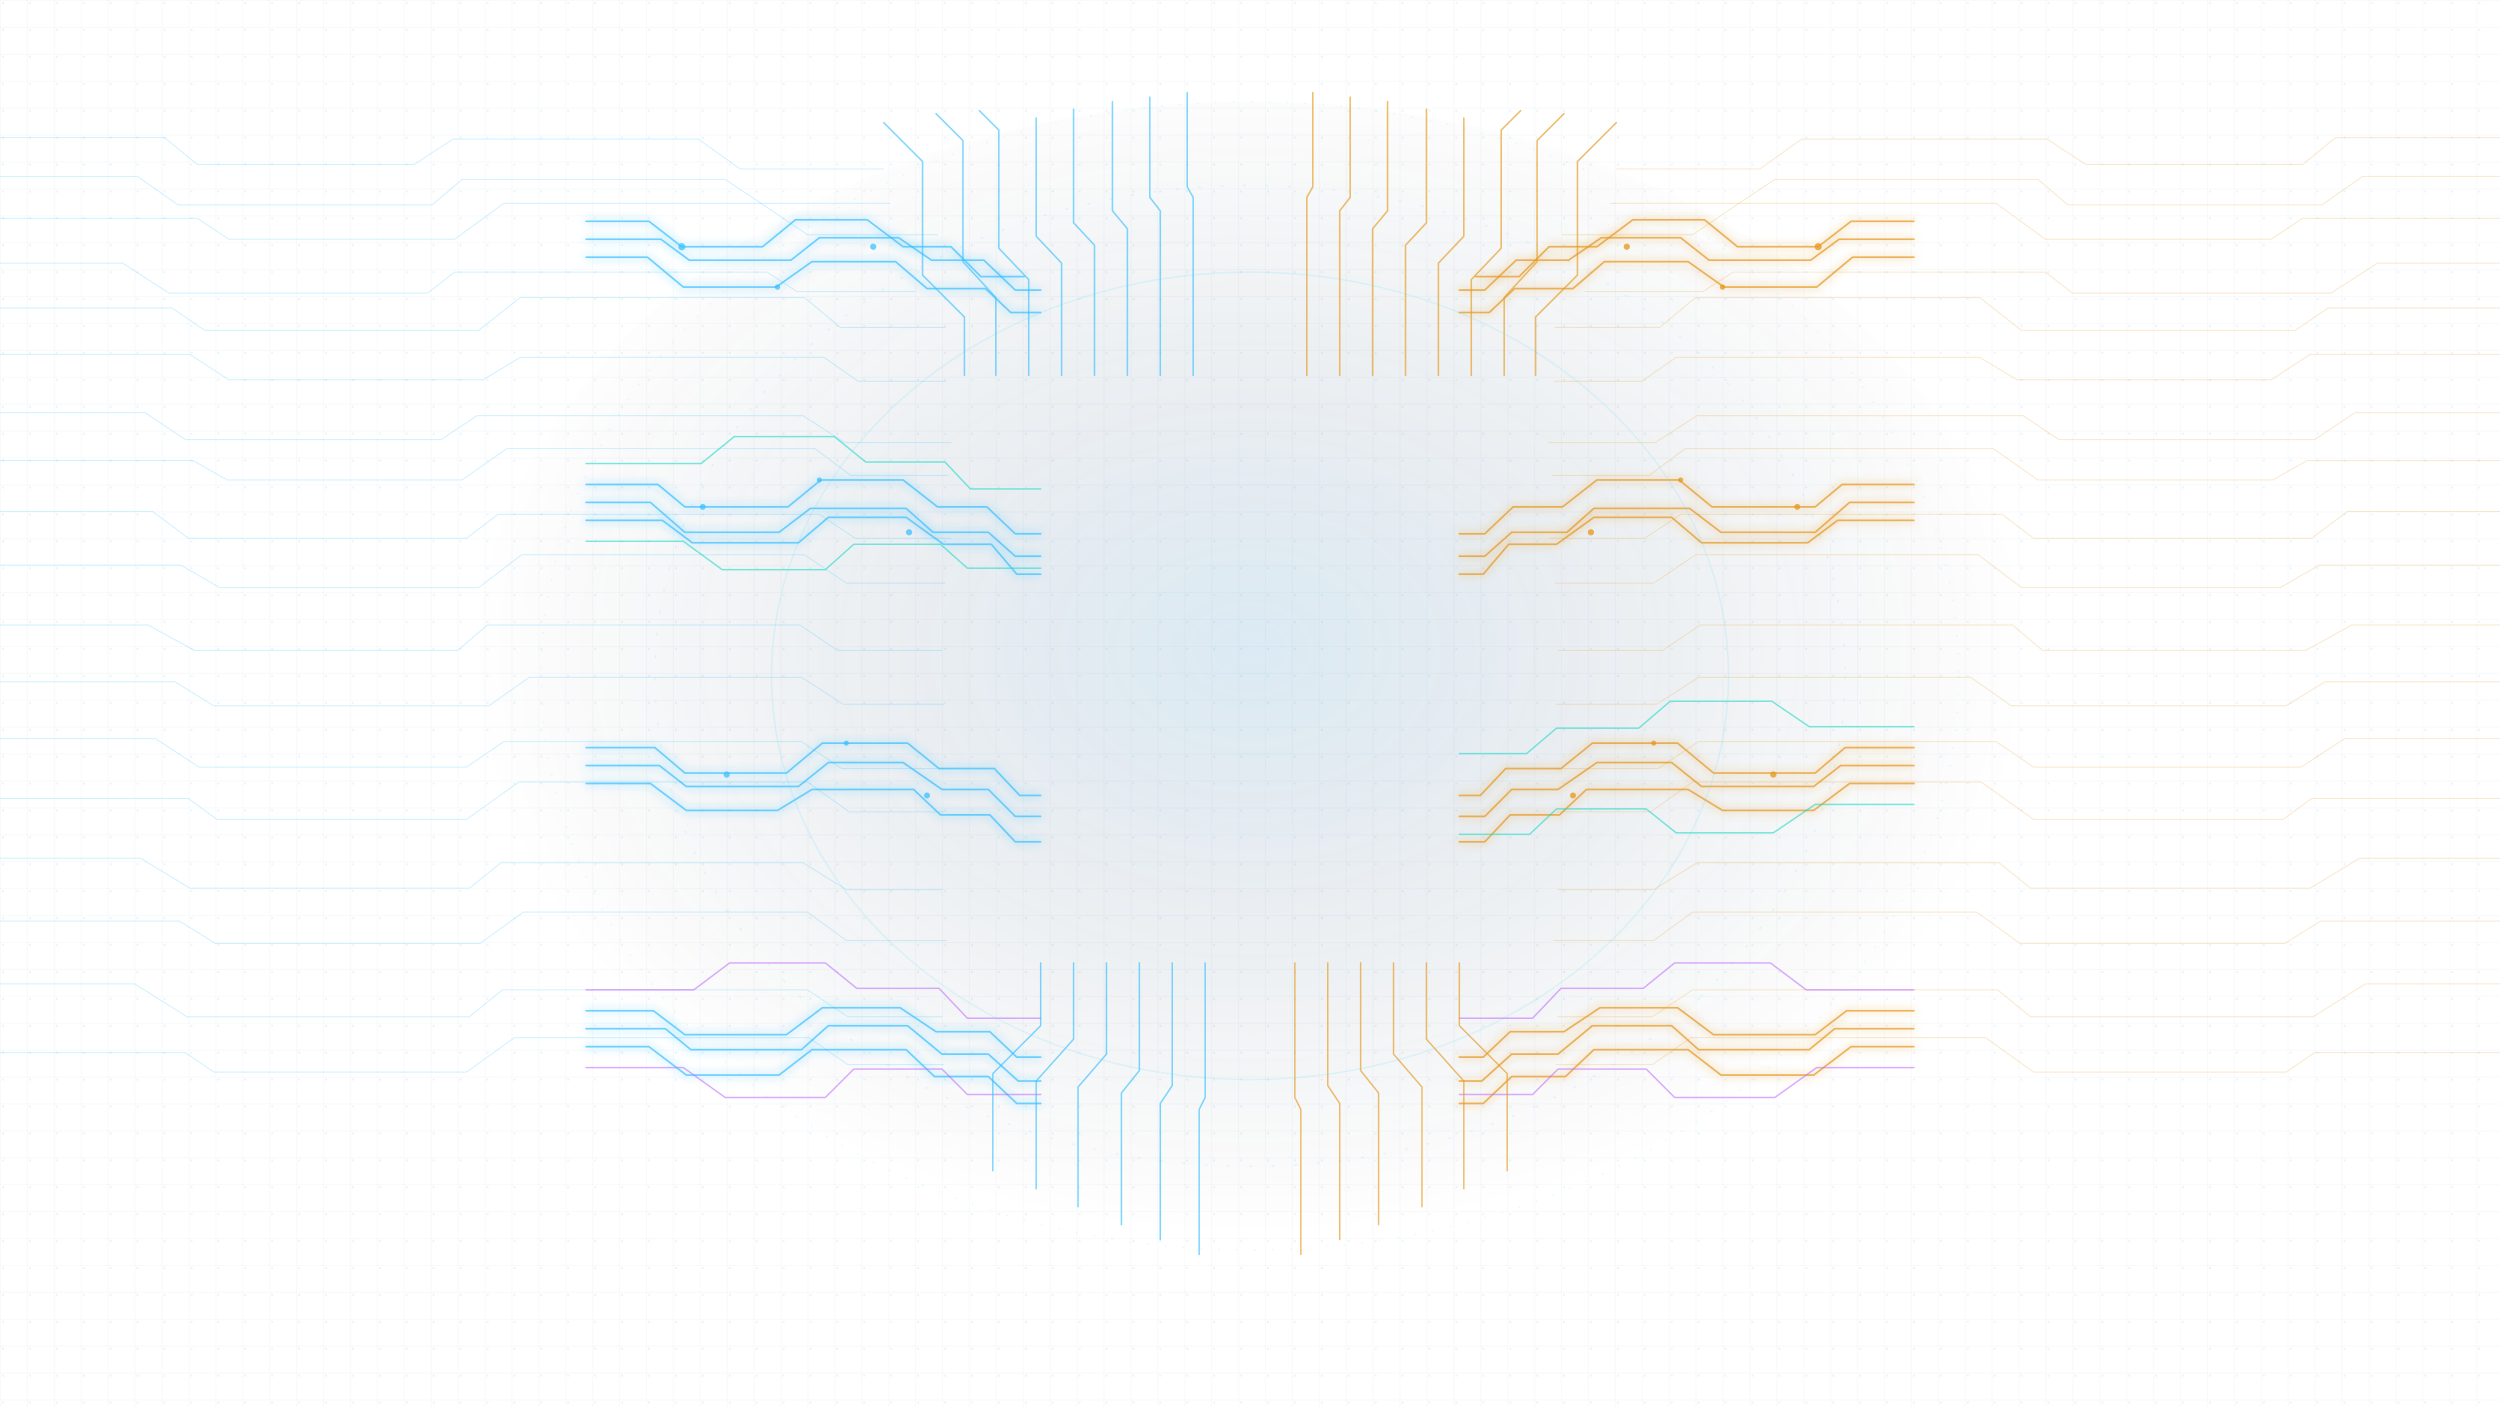
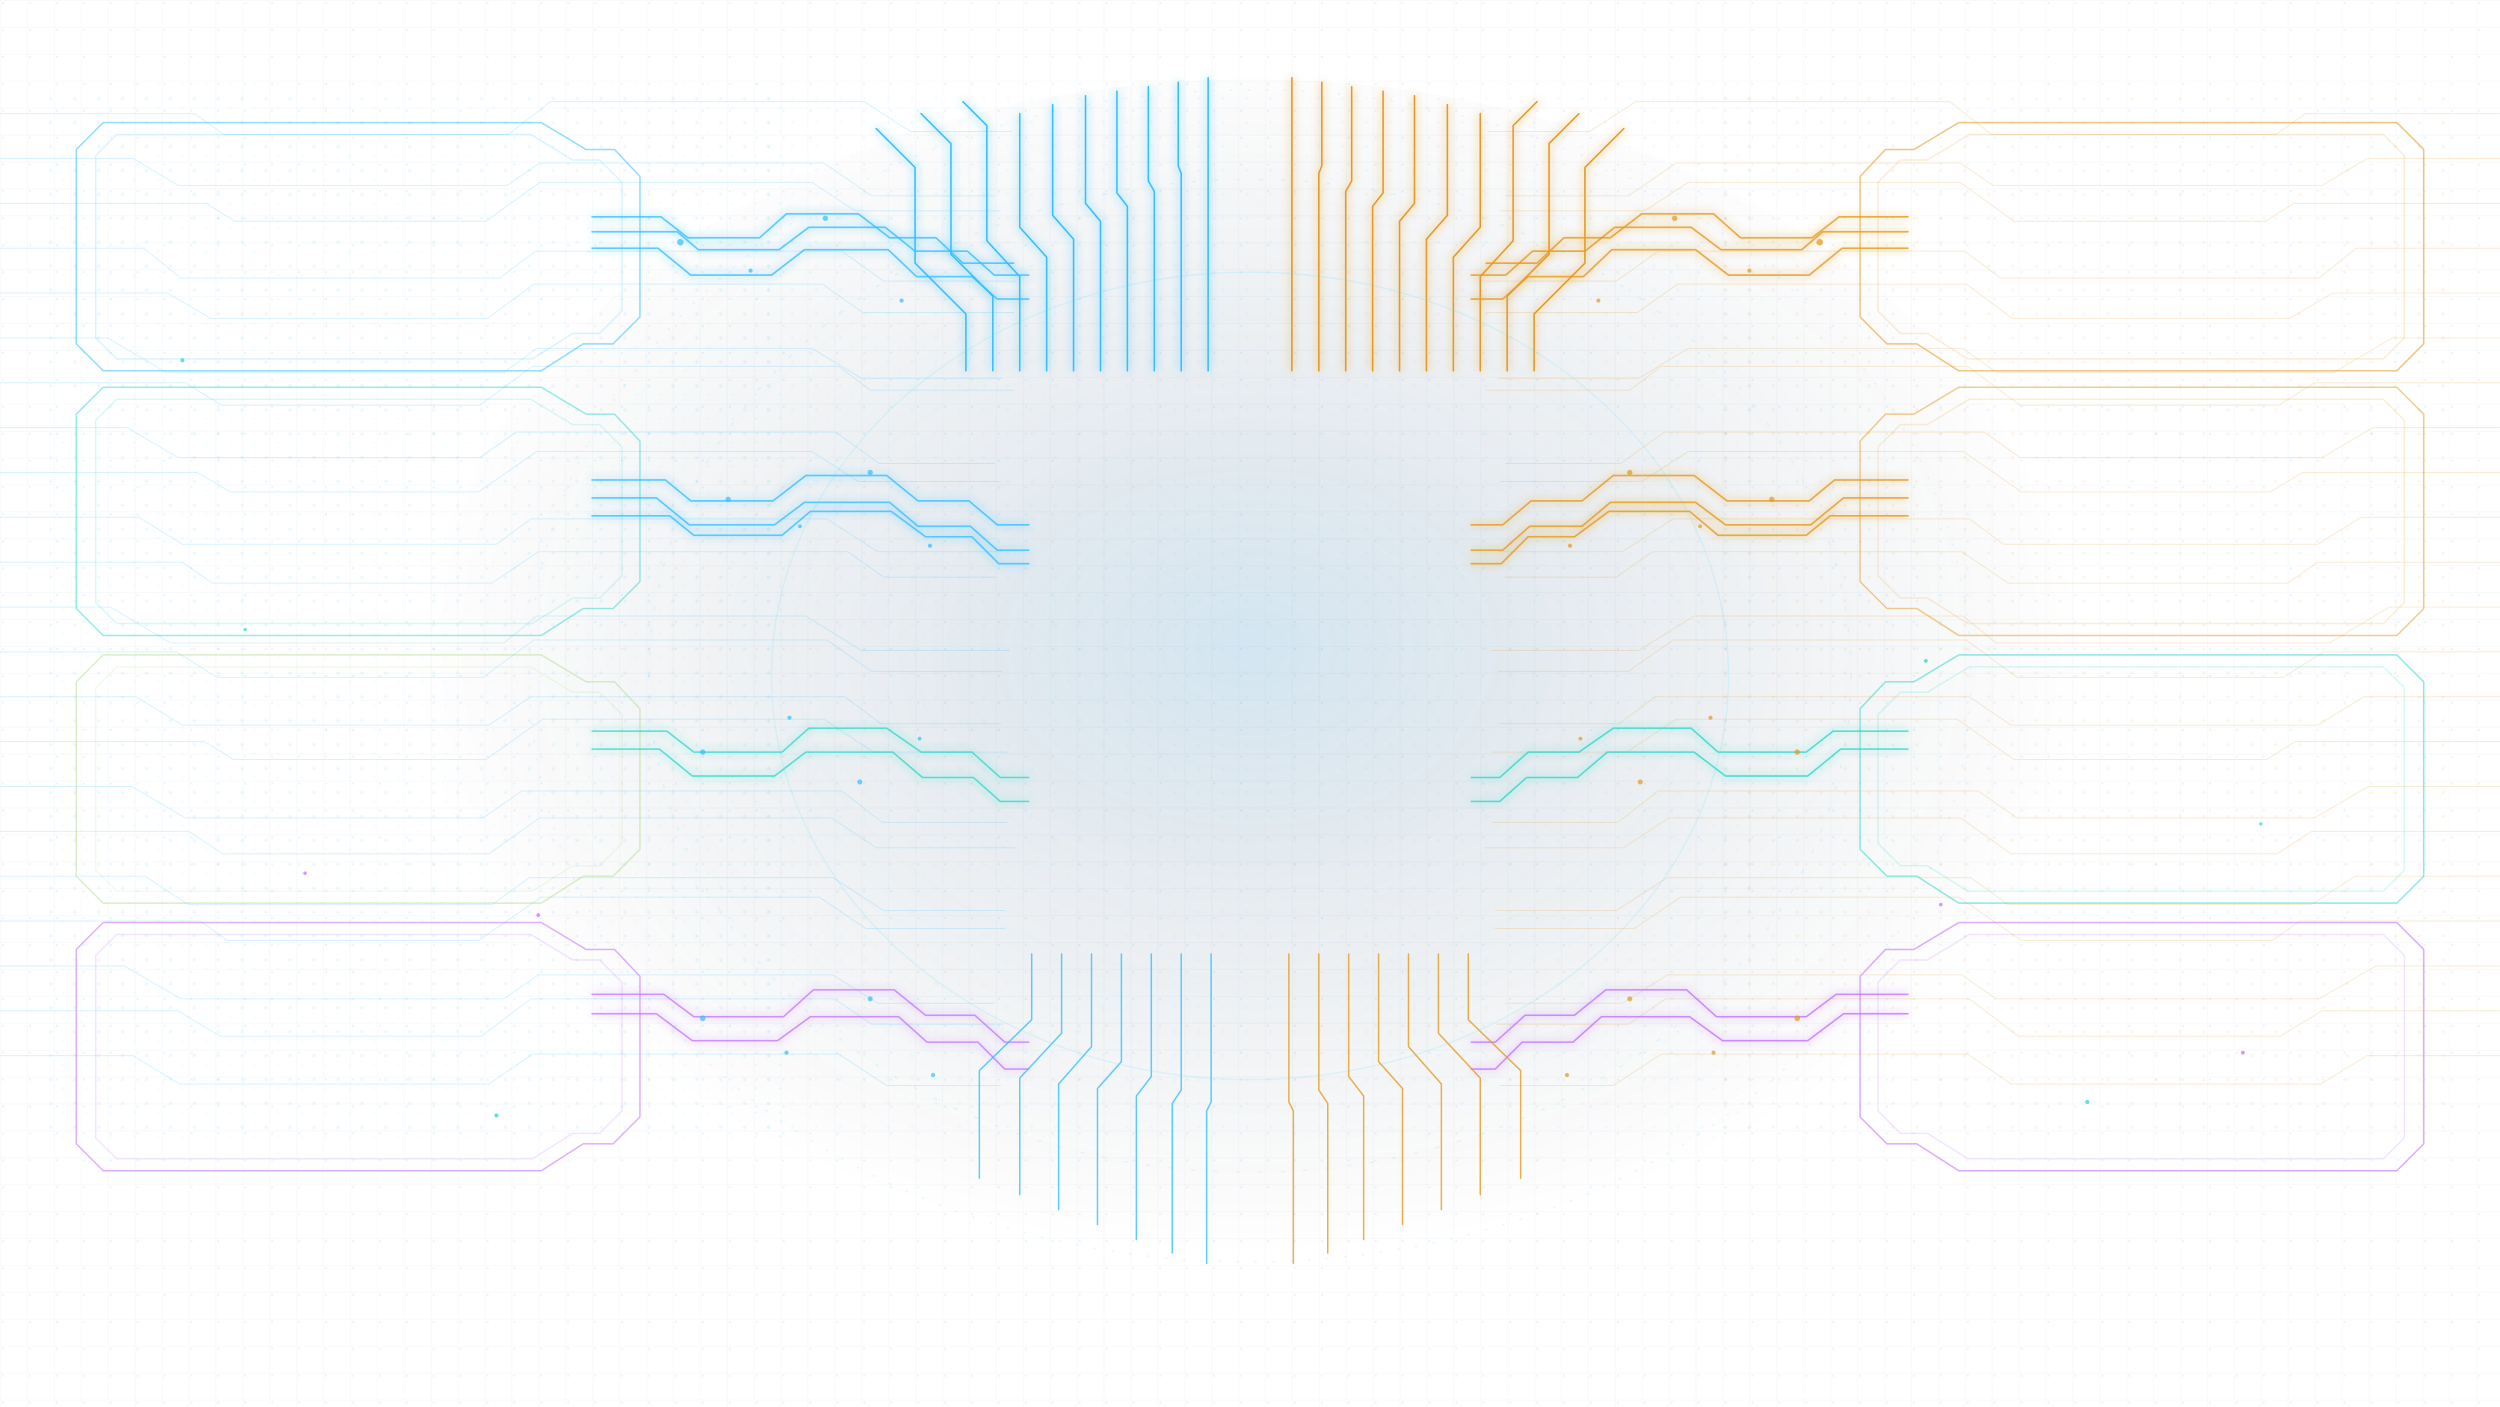
- <svg xmlns="http://www.w3.org/2000/svg" viewBox="0 0 1672 941" role="img" aria-label="Maestro authored PCB reference fabric">
+ <svg xmlns="http://www.w3.org/2000/svg" viewBox="0 0 1672 941" role="img" aria-label="Maestro authored PCB reference fabric v2">
  <defs>
    <pattern id="grid" width="18" height="18" patternUnits="userSpaceOnUse">
-       <path d="M18 0H0V18" fill="none" stroke="#2a638d" stroke-opacity=".11" stroke-width=".45" />
-       <circle cx="2" cy="2" r=".8" fill="#4aa5d7" fill-opacity=".12" />
+       <path d="M18 0H0V18" fill="none" stroke="#2a638d" stroke-opacity=".10" stroke-width=".45" />
+       <circle cx="2" cy="2" r=".75" fill="#4aa5d7" fill-opacity=".13" />
    </pattern>
-     <filter id="glowC">
-       <feGaussianBlur stdDeviation="3" result="b" />
-       <feMerge>
-         <feMergeNode in="b" />
-         <feMergeNode in="SourceGraphic" />
-       </feMerge>
-     </filter>
-     <filter id="glowA">
-       <feGaussianBlur stdDeviation="3" result="b" />
+     <pattern id="dotsC" width="16" height="16" patternUnits="userSpaceOnUse">
+       <circle cx="2" cy="2" r="1.15" fill="#36bfff" fill-opacity=".42" />
+       <circle cx="10" cy="8" r=".7" fill="#23d8c8" fill-opacity=".30" />
+     </pattern>
+     <pattern id="dotsA" width="16" height="16" patternUnits="userSpaceOnUse">
+       <circle cx="2" cy="2" r="1.1" fill="#e59a20" fill-opacity=".42" />
+       <circle cx="10" cy="8" r=".65" fill="#ffc65c" fill-opacity=".28" />
+     </pattern>
+     <filter id="glow">
+       <feGaussianBlur stdDeviation="2.8" result="b" />
      <feMerge>
        <feMergeNode in="b" />
        <feMergeNode in="SourceGraphic" />
      </feMerge>
    </filter>
    <radialGradient id="halo" cx="50%" cy="47%" r="50%">
-       <stop offset="0" stop-color="#0d74b2" stop-opacity=".15" />
-       <stop offset=".48" stop-color="#07335d" stop-opacity=".08" />
+       <stop offset="0" stop-color="#0d74b2" stop-opacity=".18" />
+       <stop offset=".5" stop-color="#07335d" stop-opacity=".08" />
      <stop offset="1" stop-color="#020712" stop-opacity="0" />
    </radialGradient>
  </defs>
-   <rect width="1672" height="941" fill="url(#grid)" opacity=".9" />
-   <ellipse cx="836" cy="458" rx="520" ry="390" fill="url(#halo)" />
+   <rect width="1672" height="941" fill="url(#grid)" opacity=".94" />
+   <ellipse cx="836" cy="458" rx="555" ry="405" fill="url(#halo)" />
+   <rect x="28" y="55" width="500" height="710" fill="url(#dotsC)" opacity=".24" />
+   <rect x="1144" y="55" width="500" height="710" fill="url(#dotsA)" opacity=".22" />
+   <rect x="500" y="55" width="672" height="710" fill="url(#dotsC)" opacity=".12" />
  <g fill="none" stroke-linecap="round" stroke-linejoin="round">
-     <g stroke="#36bfff" stroke-opacity=".22" stroke-width=".7">
-       <path d="M0 92H110l22 18h145l26-17h164l28 20h96" />
-       <path d="M0 118h92l27 19h170l20-17h176l24 16h86" />
-       <path d="M0 146h132l21 14h151l33-24h172l31 21h87" />
-       <path d="M0 176h82l31 20h173l18-14h209l20 13h79" />
-       <path d="M0 206h115l22 15h183l28-22h190l24 20h70" />
-       <path d="M0 237h127l26 17h170l25-15h203l23 16h58" />
-       <path d="M0 276h97l27 18h171l24-16h218l28 18h71" />
-       <path d="M0 308h129l23 13h157l30-21h206l24 18h65" />
-       <path d="M0 342h102l24 18h186l21-16h215l24 16h64" />
-       <path d="M0 378h121l26 15h173l29-22h189l28 19h66" />
-       <path d="M0 418h99l31 17h176l20-17h209l25 17h70" />
-       <path d="M0 456h117l26 16h184l27-19h182l28 18h67" />
-       <path d="M0 494h104l29 19h179l25-17h199l27 18h68" />
-       <path d="M0 534h126l19 14h167l35-25h193l28 20h63" />
-       <path d="M0 574h94l33 20h187l21-17h202l29 18h64" />
-       <path d="M0 616h120l24 15h177l29-21h190l26 19h67" />
-       <path d="M0 658h90l35 22h189l22-18h204l27 18h63" />
-       <path d="M0 704h124l19 13h169l32-23h197l26 18h64" />
-     </g>
-     <g stroke="#e59a20" stroke-opacity=".22" stroke-width=".7">
-       <path d="M1672 92h-110l-22 18h-145l-26-17h-164l-28 20h-96" />
-       <path d="M1672 118h-92l-27 19h-170l-20-17h-176l-24 16h-86" />
-       <path d="M1672 146h-132l-21 14h-151l-33-24h-172l-31 21h-87" />
-       <path d="M1672 176h-82l-31 20h-173l-18-14h-209l-20 13h-79" />
-       <path d="M1672 206h-115l-22 15h-183l-28-22h-190l-24 20h-70" />
-       <path d="M1672 237h-127l-26 17h-170l-25-15h-203l-23 16h-58" />
-       <path d="M1672 276h-97l-27 18h-171l-24-16h-218l-28 18h-71" />
-       <path d="M1672 308h-129l-23 13h-157l-30-21h-206l-24 18h-65" />
-       <path d="M1672 342h-102l-24 18h-186l-21-16h-215l-24 16h-64" />
-       <path d="M1672 378h-121l-26 15h-173l-29-22h-189l-28 19h-66" />
-       <path d="M1672 418h-99l-31 17h-176l-20-17h-209l-25 17h-70" />
-       <path d="M1672 456h-117l-26 16h-184l-27-19h-182l-28 18h-67" />
-       <path d="M1672 494h-104l-29 19h-179l-25-17h-199l-27 18h-68" />
-       <path d="M1672 534h-126l-19 14h-167l-35-25h-193l-28 20h-63" />
-       <path d="M1672 574h-94l-33 20h-187l-21-17h-202l-29 18h-64" />
-       <path d="M1672 616h-120l-24 15h-177l-29-21h-190l-26 19h-67" />
-       <path d="M1672 658h-90l-35 22h-189l-22-18h-204l-27 18h-63" />
-       <path d="M1672 704h-124l-19 13h-169l-32-23h-197l-26 18h-64" />
-     </g>
-     <g stroke="#36bfff" stroke-opacity=".68" stroke-width="1.15" filter="url(#glowC)">
-       <path d="M392 148h42l22 17h54l22-18h48l24 18h32l20 20h29" />
-       <path d="M392 160h50l19 14h68l19-15h53l22 15h35l21 20h17" />
-       <path d="M392 172h41l24 20h62l24-17h56l21 18h39l17 16h20" />
-       <path d="M392 324h48l18 15h69l22-18h55l23 18h33l19 18h17" />
-       <path d="M392 336h43l23 20h63l21-16h64l18 16h37l18 16h17" />
-       <path d="M392 348h51l20 15h71l20-17h52l25 18h32l17 20h16" />
-       <path d="M392 500h46l20 17h68l24-20h57l21 17h37l17 18h14" />
-       <path d="M392 512h49l18 14h75l20-16h50l26 18h31l18 18h17" />
-       <path d="M392 524h43l24 18h61l23-14h68l18 17h33l17 18h17" />
-       <path d="M392 676h45l21 16h68l24-18h52l24 16h36l18 17h16" />
-       <path d="M392 688h53l17 14h74l18-16h53l23 19h31l20 18h15" />
-       <path d="M392 700h42l25 19h62l22-17h63l19 18h36l19 18h16" />
-     </g>
-     <g stroke="#e59a20" stroke-opacity=".72" stroke-width="1.15" filter="url(#glowA)">
-       <path d="M1280 148h-42l-22 17h-54l-22-18h-48l-24 18h-32l-20 20h-29" />
-       <path d="M1280 160h-50l-19 14h-68l-19-15h-53l-22 15h-35l-21 20h-17" />
-       <path d="M1280 172h-41l-24 20h-62l-24-17h-56l-21 18h-39l-17 16h-20" />
-       <path d="M1280 324h-48l-18 15h-69l-22-18h-55l-23 18h-33l-19 18h-17" />
-       <path d="M1280 336h-43l-23 20h-63l-21-16h-64l-18 16h-37l-18 16h-17" />
-       <path d="M1280 348h-51l-20 15h-71l-20-17h-52l-25 18h-32l-17 20h-16" />
-       <path d="M1280 500h-46l-20 17h-68l-24-20h-57l-21 17h-37l-17 18h-14" />
-       <path d="M1280 512h-49l-18 14h-75l-20-16h-50l-26 18h-31l-18 18h-17" />
-       <path d="M1280 524h-43l-24 18h-61l-23-14h-68l-18 17h-33l-17 18h-17" />
-       <path d="M1280 676h-45l-21 16h-68l-24-18h-52l-24 16h-36l-18 17h-16" />
-       <path d="M1280 688h-53l-17 14h-74l-18-16h-53l-23 19h-31l-20 18h-15" />
-       <path d="M1280 700h-42l-25 19h-62l-22-17h-63l-19 18h-36l-19 18h-16" />
-     </g>
-     <g stroke="#23d8c8" stroke-opacity=".6" stroke-width="1">
-       <path d="M392 310h77l22-18h67l21 17h53l17 18h47" />
-       <path d="M392 362h65l26 19h69l19-17h58l18 16h49" />
-       <path d="M1280 486h-70l-25-17h-68l-21 18h-55l-20 17h-45" />
-       <path d="M1280 538h-66l-28 19h-65l-20-16h-60l-18 17h-47" />
-     </g>
-     <g stroke="#c16fff" stroke-opacity=".58" stroke-width="1">
-       <path d="M392 662h72l24-18h64l21 17h55l19 20h49" />
-       <path d="M392 714h65l28 20h67l19-19h59l17 17h49" />
-       <path d="M1280 662h-72l-24-18h-64l-21 17h-55l-19 20h-49" />
-       <path d="M1280 714h-65l-28 20h-67l-19-19h-59l-17 17h-49" />
-     </g>
-     <g stroke="#36bfff" stroke-opacity=".62" stroke-width="1.05">
-       <path d="M645 251V212l-28-28v-76l-26-26" />
-       <path d="M666 251V199l-22-24V94l-18-18" />
-       <path d="M688 251V187l-20-21V87l-13-13" />
-       <path d="M710 251V176l-17-18V79" />
-       <path d="M732 251V164l-14-15V73" />
-       <path d="M754 251V153l-10-12V68" />
-       <path d="M776 251V141l-7-9V65" />
-       <path d="M798 251V132l-4-7V62" />
-     </g>
-     <g stroke="#e59a20" stroke-opacity=".66" stroke-width="1.05">
-       <path d="M874 251V132l4-7V62" />
-       <path d="M896 251V141l7-9V65" />
-       <path d="M918 251V153l10-12V68" />
-       <path d="M940 251V164l14-15V73" />
-       <path d="M962 251V176l17-18V79" />
-       <path d="M984 251V187l20-21V87l13-13" />
-       <path d="M1006 251V199l22-24V94l18-18" />
-       <path d="M1027 251V212l28-28v-76l26-26" />
-     </g>
-     <g stroke-width="1" opacity=".65">
-       <path d="M696 644v42l-32 32v65" stroke="#36bfff" />
-       <path d="M718 644v51l-25 28v72" stroke="#36bfff" />
-       <path d="M740 644v61l-19 22v80" stroke="#36bfff" />
-       <path d="M762 644v72l-12 15v88" stroke="#36bfff" />
-       <path d="M784 644v82l-8 12v91" stroke="#36bfff" />
-       <path d="M806 644v90l-4 8v97" stroke="#36bfff" />
-       <path d="M866 644v90l4 8v97" stroke="#e59a20" />
-       <path d="M888 644v82l8 12v91" stroke="#e59a20" />
-       <path d="M910 644v72l12 15v88" stroke="#e59a20" />
-       <path d="M932 644v61l19 22v80" stroke="#e59a20" />
-       <path d="M954 644v51l25 28v72" stroke="#e59a20" />
-       <path d="M976 644v42l32 32v65" stroke="#e59a20" />
+     <g stroke-width="1">
+       <path d="M69 82H362l30 18h19l17 18v94l-18 18h-20l-28 18H69l-18-18V100z" stroke="#36bfff" stroke-opacity=".55" />
+       <path d="M78 90H355l28 17h18l15 15v86l-15 15h-18l-27 17H78l-14-14V104z" stroke="#36bfff" stroke-opacity=".18" />
+       <path d="M69 259H362l30 18h19l17 18v94l-18 18h-20l-28 18H69l-18-18V277z" stroke="#23d8c8" stroke-opacity=".48" />
+       <path d="M78 267H355l28 17h18l15 15v86l-15 15h-18l-27 17H78l-14-14V281z" stroke="#23d8c8" stroke-opacity=".17" />
+       <path d="M69 438H362l30 18h19l17 18v94l-18 18h-20l-28 18H69l-18-18V456z" stroke="#a7d67b" stroke-opacity=".42" />
+       <path d="M78 446H355l28 17h18l15 15v86l-15 15h-18l-27 17H78l-14-14V460z" stroke="#a7d67b" stroke-opacity=".15" />
+       <path d="M69 617H362l30 18h19l17 18v94l-18 18h-20l-28 18H69l-18-18V635z" stroke="#c16fff" stroke-opacity=".55" />
+       <path d="M78 625H355l28 17h18l15 15v86l-15 15h-18l-27 17H78l-14-14V639z" stroke="#c16fff" stroke-opacity=".18" />
+       <path d="M1603 82H1310l-30 18h-19l-17 18v94l18 18h20l28 18h293l18-18V100z" stroke="#e59a20" stroke-opacity=".58" />
+       <path d="M1594 90h-277l-28 17h-18l-15 15v86l15 15h18l27 17h278l14-14V104z" stroke="#e59a20" stroke-opacity=".18" />
+       <path d="M1603 259H1310l-30 18h-19l-17 18v94l18 18h20l28 18h293l18-18V277z" stroke="#e59a20" stroke-opacity=".50" />
+       <path d="M1594 267h-277l-28 17h-18l-15 15v86l15 15h18l27 17h278l14-14V281z" stroke="#e59a20" stroke-opacity=".17" />
+       <path d="M1603 438H1310l-30 18h-19l-17 18v94l18 18h20l28 18h293l18-18V456z" stroke="#23d8c8" stroke-opacity=".52" />
+       <path d="M1594 446h-277l-28 17h-18l-15 15v86l15 15h18l27 17h278l14-14V460z" stroke="#23d8c8" stroke-opacity=".18" />
+       <path d="M1603 617H1310l-30 18h-19l-17 18v94l18 18h20l28 18h293l18-18V635z" stroke="#c16fff" stroke-opacity=".58" />
+       <path d="M1594 625h-277l-28 17h-18l-15 15v86l15 15h18l27 17h278l14-14V639z" stroke="#c16fff" stroke-opacity=".18" />
+     </g>
+     <g stroke="#36bfff" stroke-opacity=".20" stroke-width=".65">
+       <path d="M0 76h130l20 14h190l28-22h210l31 20h68" />
+       <path d="M0 106h89l30 18h220l22-15h190l32 22h82" />
+       <path d="M0 136h138l19 12h168l36-26h182l29 19h97" />
+       <path d="M0 166h96l25 20h213l24-18h205l28 20h88" />
+       <path d="M0 196h112l29 17h185l31-23h193l27 19h101" />
+       <path d="M0 226h72l39 23h226l22-16h184l33 20h94" />
+       <path d="M0 256h124l24 15h173l35-26h205l21 16h96" />
+       <path d="M0 286h85l34 20h202l24-17h214l29 21h77" />
+       <path d="M0 316h132l22 13h166l39-27h184l31 20h95" />
+       <path d="M0 346h93l29 18h210l23-17h198l34 22h83" />
+       <path d="M0 376h122l20 14h187l31-21h207l24 17h75" />
+       <path d="M0 406h74l40 24h223l22-18h180l37 23h99" />
+       <path d="M0 436h118l27 17h178l34-25h196l30 21h87" />
+       <path d="M0 466h91l31 19h205l28-19h210l24 18h80" />
+       <path d="M0 496h137l19 12h169l38-27h188l33 22h90" />
+       <path d="M0 526h88l36 21h199l26-18h214l27 21h84" />
+       <path d="M0 556h126l23 15h178l34-24h195l30 20h93" />
+       <path d="M0 586h97l29 19h203l25-18h203l34 22h81" />
+       <path d="M0 616h134l18 13h168l42-29h186l31 21h93" />
+       <path d="M0 646h83l38 22h216l23-16h197l30 19h78" />
+       <path d="M0 676h119l28 17h175l33-25h203l25 17h88" />
+       <path d="M0 706h89l31 19h207l29-20h205l32 21h76" />
+     </g>
+     <g stroke="#e59a20" stroke-opacity=".20" stroke-width=".65">
+       <path d="M1672 76h-130l-20 14h-190l-28-22h-210l-31 20h-68" />
+       <path d="M1672 106h-89l-30 18h-220l-22-15h-190l-32 22h-82" />
+       <path d="M1672 136h-138l-19 12h-168l-36-26h-182l-29 19h-97" />
+       <path d="M1672 166h-96l-25 20h-213l-24-18h-205l-28 20h-88" />
+       <path d="M1672 196h-112l-29 17h-185l-31-23h-193l-27 19h-101" />
+       <path d="M1672 226h-72l-39 23h-226l-22-16h-184l-33 20h-94" />
+       <path d="M1672 256h-124l-24 15h-173l-35-26h-205l-21 16h-96" />
+       <path d="M1672 286h-85l-34 20h-202l-24-17h-214l-29 21h-77" />
+       <path d="M1672 316h-132l-22 13h-166l-39-27h-184l-31 20h-95" />
+       <path d="M1672 346h-93l-29 18h-210l-23-17h-198l-34 22h-83" />
+       <path d="M1672 376h-122l-20 14h-187l-31-21h-207l-24 17h-75" />
+       <path d="M1672 406h-74l-40 24h-223l-22-18h-180l-37 23h-99" />
+       <path d="M1672 436h-118l-27 17h-178l-34-25h-196l-30 21h-87" />
+       <path d="M1672 466h-91l-31 19h-205l-28-19h-210l-24 18h-80" />
+       <path d="M1672 496h-137l-19 12h-169l-38-27h-188l-33 22h-90" />
+       <path d="M1672 526h-88l-36 21h-199l-26-18h-214l-27 21h-84" />
+       <path d="M1672 556h-126l-23 15h-178l-34-24h-195l-30 20h-93" />
+       <path d="M1672 586h-97l-29 19h-203l-25-18h-203l-34 22h-81" />
+       <path d="M1672 616h-134l-18 13h-168l-42-29h-186l-31 21h-93" />
+       <path d="M1672 646h-83l-38 22h-216l-23-16h-197l-30 19h-78" />
+       <path d="M1672 676h-119l-28 17h-175l-33-25h-203l-25 17h-88" />
+       <path d="M1672 706h-89l-31 19h-207l-29-20h-205l-32 21h-76" />
+     </g>
+     <g stroke="#36bfff" stroke-opacity=".78" stroke-width="1.12" filter="url(#glow)">
+       <path d="M396 145h46l18 14h48l18-16h48l21 16h31l18 17h34" />
+       <path d="M396 155h57l14 12h54l20-15h51l20 16h35l18 16h23" />
+       <path d="M396 166h44l22 18h54l22-17h56l19 18h37l17 15h21" />
+       <path d="M396 321h49l17 14h55l22-17h54l21 17h34l19 16h21" />
+       <path d="M396 333h43l22 18h57l20-15h57l19 16h35l18 16h21" />
+       <path d="M396 345h52l16 13h59l19-16h54l23 17h31l18 18h20" />
+     </g>
+     <g stroke="#23d8c8" stroke-opacity=".72" stroke-width="1.05" filter="url(#glow)">
+       <path d="M396 489h50l18 14h59l18-16h52l23 16h34l19 17h19" />
+       <path d="M396 501h45l22 18h55l21-16h58l20 17h34l18 16h19" />
+     </g>
+     <g stroke="#c16fff" stroke-opacity=".72" stroke-width="1.06" filter="url(#glow)">
+       <path d="M396 665h48l20 15h60l20-18h54l21 17h33l20 18h16" />
+       <path d="M396 678h43l24 18h57l22-16h59l19 17h34l18 18h16" />
+     </g>
+     <g stroke="#e59a20" stroke-opacity=".80" stroke-width="1.12" filter="url(#glow)">
+       <path d="M1276 145h-46l-18 14h-48l-18-16h-48l-21 16h-31l-18 17h-34" />
+       <path d="M1276 155h-57l-14 12h-54l-20-15h-51l-20 16h-35l-18 16h-23" />
+       <path d="M1276 166h-44l-22 18h-54l-22-17h-56l-19 18h-37l-17 15h-21" />
+       <path d="M1276 321h-49l-17 14h-55l-22-17h-54l-21 17h-34l-19 16h-21" />
+       <path d="M1276 333h-43l-22 18h-57l-20-15h-57l-19 16h-35l-18 16h-21" />
+       <path d="M1276 345h-52l-16 13h-59l-19-16h-54l-23 17h-31l-18 18h-20" />
+     </g>
+     <g stroke="#23d8c8" stroke-opacity=".76" stroke-width="1.05" filter="url(#glow)">
+       <path d="M1276 489h-50l-18 14h-59l-18-16h-52l-23 16h-34l-19 17h-19" />
+       <path d="M1276 501h-45l-22 18h-55l-21-16h-58l-20 17h-34l-18 16h-19" />
+     </g>
+     <g stroke="#c16fff" stroke-opacity=".76" stroke-width="1.06" filter="url(#glow)">
+       <path d="M1276 665h-48l-20 15h-60l-20-18h-54l-21 17h-33l-20 18h-16" />
+       <path d="M1276 678h-43l-24 18h-57l-22-16h-59l-19 17h-34l-18 18h-16" />
+     </g>
+     <g stroke-width="1.05" filter="url(#glow)">
+       <path d="M646 248V210l-34-34V112l-26-26" stroke="#36bfff" />
+       <path d="M664 248V198l-28-28V96l-20-20" stroke="#36bfff" />
+       <path d="M682 248V185l-22-24V84l-16-16" stroke="#36bfff" />
+       <path d="M700 248V172l-18-20V76" stroke="#36bfff" />
+       <path d="M718 248V160l-14-16V70" stroke="#36bfff" />
+       <path d="M736 248V148l-10-12V64" stroke="#36bfff" />
+       <path d="M754 248V138l-7-9V61" stroke="#36bfff" />
+       <path d="M772 248V128l-4-7V58" stroke="#36bfff" />
+       <path d="M790 248V116l-2-5V55" stroke="#36bfff" />
+       <path d="M808 248V106V52" stroke="#36bfff" />
+       <path d="M864 248V106V52" stroke="#e59a20" />
+       <path d="M882 248V116l2-5V55" stroke="#e59a20" />
+       <path d="M900 248V128l4-7V58" stroke="#e59a20" />
+       <path d="M918 248V138l7-9V61" stroke="#e59a20" />
+       <path d="M936 248V148l10-12V64" stroke="#e59a20" />
+       <path d="M954 248V160l14-16V70" stroke="#e59a20" />
+       <path d="M972 248V172l18-20V76" stroke="#e59a20" />
+       <path d="M990 248V185l22-24V84l16-16" stroke="#e59a20" />
+       <path d="M1008 248V198l28-28V96l20-20" stroke="#e59a20" />
+       <path d="M1026 248V210l34-34V112l26-26" stroke="#e59a20" />
+     </g>
+     <g stroke-width="1" opacity=".8">
+       <path d="M690 638v44l-35 34v72" stroke="#36bfff" />
+       <path d="M710 638v53l-28 30v78" stroke="#36bfff" />
+       <path d="M730 638v62l-22 25v84" stroke="#36bfff" />
+       <path d="M750 638v72l-16 18v91" stroke="#36bfff" />
+       <path d="M770 638v82l-10 13v96" stroke="#36bfff" />
+       <path d="M790 638v91l-6 9v100" stroke="#36bfff" />
+       <path d="M810 638v99l-3 6v102" stroke="#36bfff" />
+       <path d="M862 638v99l3 6v102" stroke="#e59a20" />
+       <path d="M882 638v91l6 9v100" stroke="#e59a20" />
+       <path d="M902 638v82l10 13v96" stroke="#e59a20" />
+       <path d="M922 638v72l16 18v91" stroke="#e59a20" />
+       <path d="M942 638v62l22 25v84" stroke="#e59a20" />
+       <path d="M962 638v53l28 30v78" stroke="#e59a20" />
+       <path d="M982 638v44l35 34v72" stroke="#e59a20" />
+     </g>
+     <g fill="none" stroke="#55d8ff" stroke-opacity=".15">
+       <ellipse cx="836" cy="452" rx="320" ry="270" />
+       <ellipse cx="836" cy="452" rx="402" ry="332" stroke-dasharray="2 13" />
+       <ellipse cx="836" cy="452" rx="482" ry="392" stroke-dasharray="1 11" />
    </g>
  </g>
-   <g fill="#36bfff" opacity=".72">
-     <circle cx="456" cy="165" r="2.4" />
-     <circle cx="520" cy="192" r="1.8" />
-     <circle cx="584" cy="165" r="2.1" />
-     <circle cx="470" cy="339" r="2" />
-     <circle cx="548" cy="321" r="1.7" />
-     <circle cx="608" cy="356" r="2.1" />
-     <circle cx="486" cy="518" r="2.1" />
-     <circle cx="566" cy="497" r="1.7" />
-     <circle cx="620" cy="532" r="2" />
-   </g>
-   <g fill="#e59a20" opacity=".78">
-     <circle cx="1216" cy="165" r="2.4" />
-     <circle cx="1152" cy="192" r="1.8" />
-     <circle cx="1088" cy="165" r="2.1" />
-     <circle cx="1202" cy="339" r="2" />
-     <circle cx="1124" cy="321" r="1.7" />
-     <circle cx="1064" cy="356" r="2.1" />
-     <circle cx="1186" cy="518" r="2.1" />
-     <circle cx="1106" cy="497" r="1.7" />
-     <circle cx="1052" cy="532" r="2" />
-   </g>
-   <g fill="none" stroke="#55d8ff" stroke-opacity=".16">
-     <ellipse cx="836" cy="452" rx="320" ry="270" />
-     <ellipse cx="836" cy="452" rx="398" ry="328" stroke-dasharray="2 13" />
-     <ellipse cx="836" cy="452" rx="474" ry="384" stroke-dasharray="1 11" />
+   <g opacity=".72">
+     <g fill="#36bfff">
+       <circle cx="455" cy="162" r="2.2" />
+       <circle cx="502" cy="181" r="1.4" />
+       <circle cx="552" cy="146" r="1.8" />
+       <circle cx="603" cy="201" r="1.4" />
+       <circle cx="487" cy="334" r="1.8" />
+       <circle cx="535" cy="352" r="1.3" />
+       <circle cx="582" cy="316" r="1.8" />
+       <circle cx="622" cy="365" r="1.4" />
+       <circle cx="470" cy="503" r="1.8" />
+       <circle cx="528" cy="480" r="1.4" />
+       <circle cx="575" cy="523" r="1.7" />
+       <circle cx="615" cy="494" r="1.3" />
+       <circle cx="470" cy="681" r="1.9" />
+       <circle cx="526" cy="704" r="1.4" />
+       <circle cx="582" cy="668" r="1.7" />
+       <circle cx="624" cy="719" r="1.4" />
+     </g>
+     <g fill="#e59a20">
+       <circle cx="1217" cy="162" r="2.2" />
+       <circle cx="1170" cy="181" r="1.4" />
+       <circle cx="1120" cy="146" r="1.8" />
+       <circle cx="1069" cy="201" r="1.4" />
+       <circle cx="1185" cy="334" r="1.8" />
+       <circle cx="1137" cy="352" r="1.3" />
+       <circle cx="1090" cy="316" r="1.8" />
+       <circle cx="1050" cy="365" r="1.4" />
+       <circle cx="1202" cy="503" r="1.8" />
+       <circle cx="1144" cy="480" r="1.4" />
+       <circle cx="1097" cy="523" r="1.7" />
+       <circle cx="1057" cy="494" r="1.3" />
+       <circle cx="1202" cy="681" r="1.9" />
+       <circle cx="1146" cy="704" r="1.4" />
+       <circle cx="1090" cy="668" r="1.7" />
+       <circle cx="1048" cy="719" r="1.4" />
+     </g>
+     <g fill="#23d8c8">
+       <circle cx="122" cy="241" r="1.4" />
+       <circle cx="164" cy="421" r="1.1" />
+       <circle cx="332" cy="746" r="1.4" />
+       <circle cx="1288" cy="442" r="1.3" />
+       <circle cx="1512" cy="551" r="1.1" />
+       <circle cx="1396" cy="737" r="1.4" />
+     </g>
+     <g fill="#c16fff">
+       <circle cx="204" cy="584" r="1.2" />
+       <circle cx="360" cy="612" r="1.3" />
+       <circle cx="1298" cy="605" r="1.2" />
+       <circle cx="1500" cy="704" r="1.3" />
+     </g>
  </g>
</svg>
